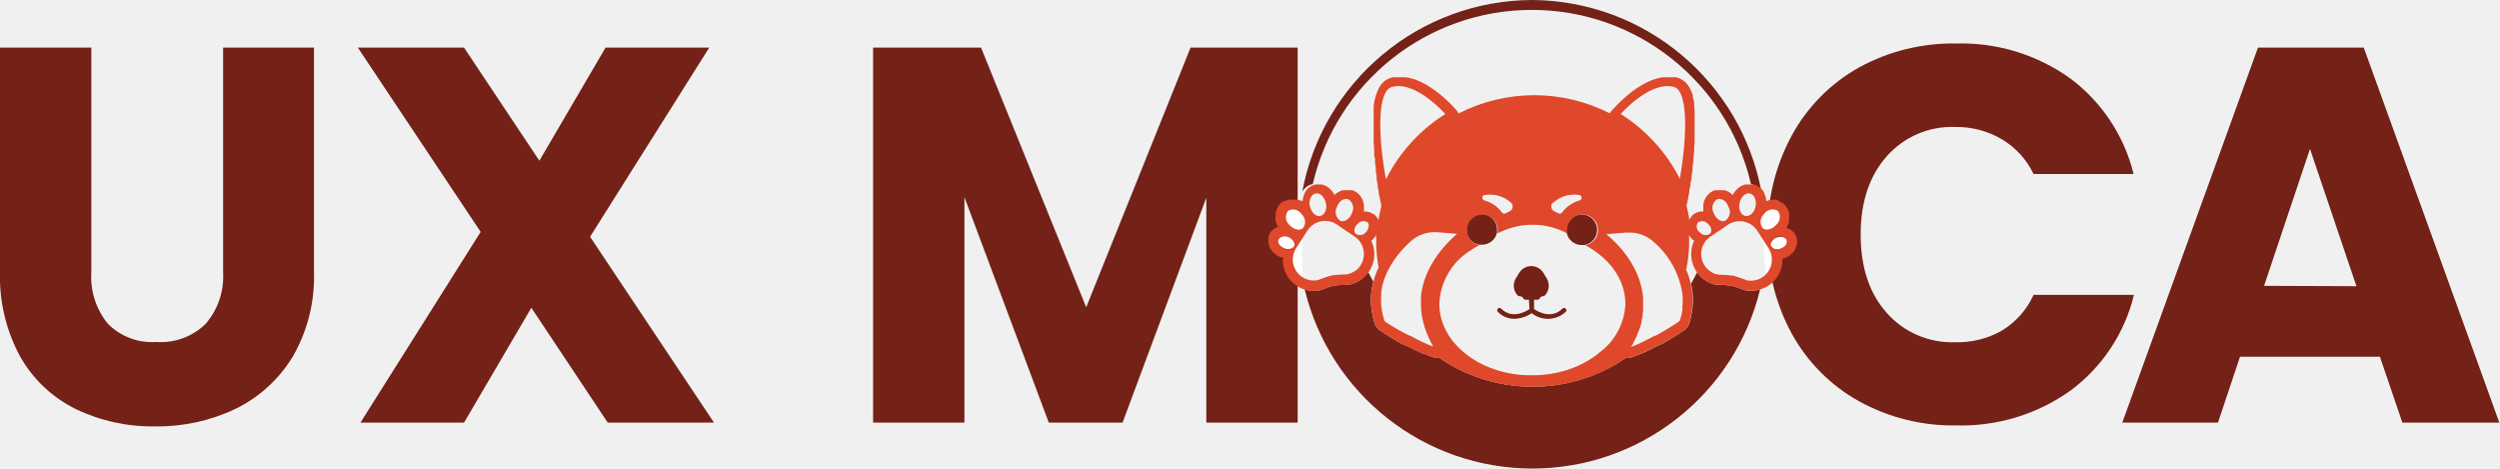
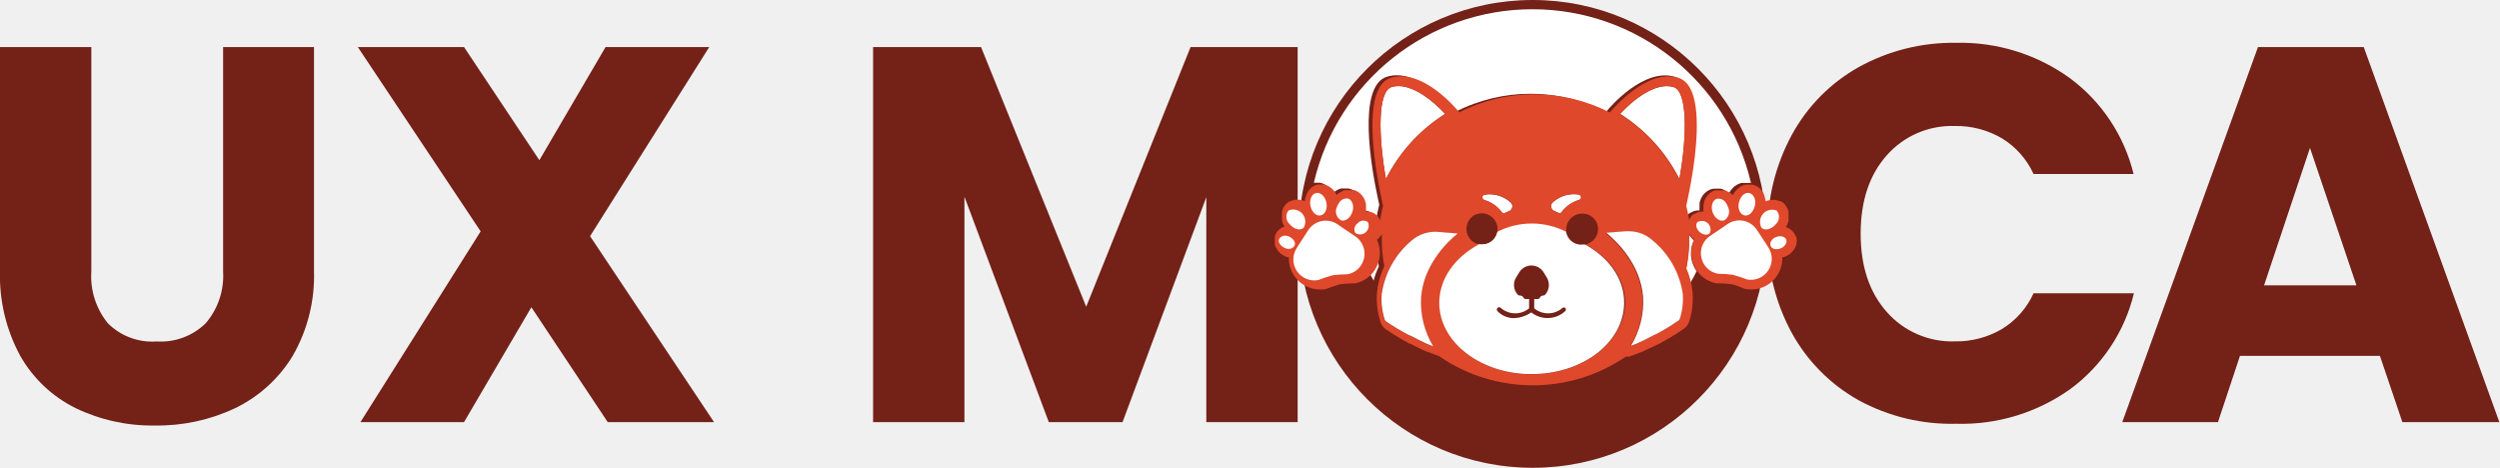
- <svg xmlns="http://www.w3.org/2000/svg" viewBox="0 0 287.31 53.88">
+ <svg xmlns="http://www.w3.org/2000/svg" viewBox="0 0 287.31 53.75">
  <defs>
-     <style>.cls-1{fill:#742118;}.cls-2{fill:none;}.cls-3,.cls-4{fill:#fff;}.cls-3{stroke:#fff;stroke-miterlimit:10;}.cls-5{fill:#df482a;}</style>
+     <style>.cls-1{fill:#742118;}.cls-2{fill:#fff;}.cls-3{fill:#df482a;}</style>
  </defs>
  <g id="Capa_2" data-name="Capa 2">
    <g id="Capa_1-2" data-name="Capa 1">
-       <path class="cls-1" d="M10.5,5.47V31.26a8.51,8.51,0,0,0,1.9,5.95A7.16,7.16,0,0,0,18,39.3a7.35,7.35,0,0,0,5.65-2.09,8.34,8.34,0,0,0,2-5.95V5.47H36.1V31.2A18.36,18.36,0,0,1,33.65,41a15.83,15.83,0,0,1-6.6,6,20.81,20.81,0,0,1-9.24,2,20.24,20.24,0,0,1-9.12-2,14.93,14.93,0,0,1-6.36-6A19.28,19.28,0,0,1,0,31.2V5.47Z" />
-       <path class="cls-1" d="M69.87,48.57l-8.78-13.2-7.74,13.2H41.44L55.26,26.65,41.14,5.47H53.35l8.66,13,7.61-13H81.54L67.84,27.21,82.09,48.57Z" />
-       <path class="cls-1" d="M149.19,5.47v43.1h-10.5V22.72l-9.63,25.85h-8.48l-9.7-25.91V48.57h-10.5V5.47h12.41l12.09,29.84,12-29.84Z" />
-       <path class="cls-1" d="M206,15.57a19.78,19.78,0,0,1,7.7-7.8A22.41,22.41,0,0,1,224.9,5,21.48,21.48,0,0,1,238,9a19.49,19.49,0,0,1,7.3,11H233.8A9.34,9.34,0,0,0,230.15,16a10.31,10.31,0,0,0-5.38-1.41,10,10,0,0,0-7.85,3.37c-2,2.26-3,5.26-3,9s1,6.77,3,9a10,10,0,0,0,7.85,3.37A10.31,10.31,0,0,0,230.15,38a9.34,9.34,0,0,0,3.65-4.11h11.54a19.35,19.35,0,0,1-7.3,11,21.59,21.59,0,0,1-13.14,4,22.31,22.31,0,0,1-11.21-2.8,19.81,19.81,0,0,1-7.7-7.76A22.92,22.92,0,0,1,203.22,27,23.09,23.09,0,0,1,206,15.57Z" />
-       <path class="cls-1" d="M273.62,41H257.53L255,48.57H244l15.6-43.1h12.16l15.59,43.1H276.2Zm-2.7-8.11-5.34-15.78L260.3,32.85Z" />
-       <path class="cls-2" d="M148.79,28.24c.12-.36-.18-.79-.68-1s-1,0-1.13.34.19.78.69.95A.85.85,0,0,0,148.79,28.24Z" />
-       <path class="cls-2" d="M149.81,26.25a1.18,1.18,0,0,0-.17-1.61,1.17,1.17,0,0,0-1.57-.38,1.18,1.18,0,0,0,.17,1.61C148.72,26.42,149.42,26.59,149.81,26.25Z" />
-       <path class="cls-2" d="M151.78,24.82c.51-.1.8-.76.66-1.48s-.67-1.21-1.17-1.11-.81.76-.67,1.48S151.27,24.92,151.78,24.82Z" />
-       <path class="cls-3" d="M204.18,25.87a1.18,1.18,0,0,0,.17-1.61.92.92,0,0,0-1,0c-.08.71-.12,1.44-.13,2.18A1.49,1.49,0,0,0,204.18,25.87Z" />
-       <path class="cls-3" d="M203.4,28.55l-.14-.22c0,.9.14,1.77.26,2.62A2.36,2.36,0,0,0,203.4,28.55Z" />
-       <path class="cls-4" d="M204.75,28.57c.5-.17.81-.59.69-.95s-.63-.51-1.13-.34-.81.6-.68,1A.85.85,0,0,0,204.75,28.57Z" />
-       <path class="cls-2" d="M151.27,22.23c-.51.1-.81.76-.67,1.48s.67,1.21,1.18,1.11.8-.76.66-1.48S151.77,22.13,151.27,22.23Z" />
-       <path class="cls-2" d="M149.81,26.25a1.18,1.18,0,0,0-.17-1.61,1.52,1.52,0,0,0-.45-.36V26.4A.81.81,0,0,0,149.81,26.25Z" />
-       <path class="cls-3" d="M148.07,24.26a1.18,1.18,0,0,0,.17,1.61,1.54,1.54,0,0,0,.95.53V24.28A1,1,0,0,0,148.07,24.26Z" />
-       <path class="cls-3" d="M149.19,31.4V28.27l-.17.28A2.39,2.39,0,0,0,149.19,31.4Z" />
-       <path class="cls-1" d="M176.21,0a27,27,0,0,0-26.5,22.09l0-.05.07-.11.07-.09a1.34,1.34,0,0,1,.11-.14s0,0,0,0l.15-.15h0a1.8,1.8,0,0,1,.82-.4h0a25.86,25.86,0,0,1,50.38,0h0a1.82,1.82,0,0,1,.81.4h0a1.1,1.1,0,0,1,.16.15l0,0,.12.15a.56.56,0,0,1,.05.08.83.83,0,0,1,.08.12l0,.07A27,27,0,0,0,176.21,0Z" />
-       <path class="cls-1" d="M175.85,35.52c-.42.28-2,1.21-3.26-.05a.26.26,0,0,0-.38,0,.25.25,0,0,0,0,.37,2.59,2.59,0,0,0,1.89.8,3.81,3.81,0,0,0,2-.65,3,3,0,0,0,3.91-.15.25.25,0,0,0,0-.37.26.26,0,0,0-.38,0c-1.26,1.26-2.84.33-3.26.05V34.44h.09a1.58,1.58,0,0,0,.38,0,.26.26,0,0,0,.17-.14.45.45,0,0,1,.4-.26h0a.28.28,0,0,0,.2-.08,1.63,1.63,0,0,0,.2-2l-.37-.6a1.63,1.63,0,0,0-2.78,0l-.37.6a1.63,1.63,0,0,0,.2,2,.28.28,0,0,0,.2.08h.05a.45.45,0,0,1,.4.26.26.26,0,0,0,.17.14,1.58,1.58,0,0,0,.38,0h.09Z" />
-       <path class="cls-1" d="M170.38,24.61a1.77,1.77,0,0,0-.33,3.51l.12,0,.21,0a1.79,1.79,0,0,0,1.49-.8,1.86,1.86,0,0,0,.25-.6h0a2.33,2.33,0,0,0,0-.38A1.78,1.78,0,0,0,170.38,24.61Z" />
-       <path class="cls-1" d="M180.12,26.76a1.86,1.86,0,0,0,.25.6,1.79,1.79,0,0,0,1.49.8l.21,0h.1a1.77,1.77,0,1,0-2.09-1.75,2.33,2.33,0,0,0,0,.38Z" />
-       <path class="cls-1" d="M201.25,33.43a3.68,3.68,0,0,1-.57-.06l-.2-.06a13.7,13.7,0,0,0-1.43-.49,14.79,14.79,0,0,0-1.51-.09l-.2,0a3.66,3.66,0,0,1-1.44-.63,3.52,3.52,0,0,1-.78-.81c-.22.44-.46.88-.7,1.31a7.52,7.52,0,0,1,.19,1.2,8.93,8.93,0,0,1-.4,3.36v0a1.55,1.55,0,0,1-.58.78,28,28,0,0,1-2.73,1.67h0l-.08,0c-.69.37-1.41.72-2.13,1.05l-.05,0c-.58.24-1,.4-1.2.46l-.08,0h-.06a.84.84,0,0,1-.27,0h-.09a19,19,0,0,1-21.47,0,.85.85,0,0,1-.23,0,1,1,0,0,1-.29-.05h-.05l-.08,0c-.17-.06-.59-.2-1.19-.45l-.08,0c-.7-.32-1.42-.67-2.11-1l-.08,0a26.53,26.53,0,0,1-2.73-1.67,1.51,1.51,0,0,1-.59-.81,8.86,8.86,0,0,1-.4-3.35,7.94,7.94,0,0,1,.25-1.42c-.2-.36-.4-.73-.58-1.1a3.5,3.5,0,0,1-2.22,1.45l-.21,0a14.75,14.75,0,0,0-1.5.09,12.27,12.27,0,0,0-1.43.49l-.2.06a3.68,3.68,0,0,1-.57.06H151a3.31,3.31,0,0,1-1-.16,26.94,26.94,0,0,0,52.36,0,3.31,3.31,0,0,1-1,.16Z" />
-       <path class="cls-5" d="M206.54,27.25a1.72,1.72,0,0,0-.8-.94l-.09,0h0l-.26-.1h0a2.74,2.74,0,0,0,.3-.74h0a2.34,2.34,0,0,0,0-.26.77.77,0,0,0,0-.15v-.23c0-.06,0-.12,0-.19l0-.19-.06-.21-.06-.15-.13-.23a.41.41,0,0,0-.07-.11,1.93,1.93,0,0,0-.27-.3,1.66,1.66,0,0,0-.21-.16l-.06,0a.65.65,0,0,0-.16-.09l-.07,0L204.4,23h0a1.1,1.1,0,0,0-.26-.06h0l-.24,0h0a2.4,2.4,0,0,0-.82.17h0a2.63,2.63,0,0,0-.07-.42h0c0-.14-.09-.27-.14-.4l0,0-.06-.12,0-.07a.83.83,0,0,0-.08-.12.56.56,0,0,0-.05-.08l-.12-.15,0,0a1.1,1.1,0,0,0-.16-.15h0a1.82,1.82,0,0,0-.81-.4h0l-.31,0H201a1.51,1.51,0,0,0-.3,0h0a1.34,1.34,0,0,0-.27.07h0l-.28.13h0a2.54,2.54,0,0,0-.52.41h0a2.85,2.85,0,0,0-.42.59h0a2.28,2.28,0,0,0-.92-.54l-.09,0-.17,0-.14,0h-.44a.7.7,0,0,0-.14,0l-.16,0h0a.85.85,0,0,0-.22.09,1.92,1.92,0,0,0-.94,1l-.09.24a3.4,3.4,0,0,0-.07.34c0,.05,0,.1,0,.15a.81.81,0,0,0,0,.16,3.62,3.62,0,0,0,0,.46,1.74,1.74,0,0,0-.75.12h0a1.64,1.64,0,0,0-.29.16l0,0a1.2,1.2,0,0,0-.29.26,1.49,1.49,0,0,0-.29.46c0-.05,0-.1,0-.14a14.76,14.76,0,0,0-.31-1.5l.21-1c0-.16.07-.35.11-.54l0-.17c0-.2.08-.41.13-.63v-.1c0-.22.09-.45.13-.7,0-.09,0-.18,0-.27s.08-.45.11-.68a2.89,2.89,0,0,0,0-.29c0-.24.07-.48.1-.72s0-.24,0-.36.05-.45.08-.68,0-.29,0-.43l.06-.7,0-.41,0-.65c0-.16,0-.31,0-.47s0-.45,0-.68V13.8c0-.21,0-.42,0-.63l0-.39c0-.17,0-.34-.05-.51l0-.13a2.87,2.87,0,0,0,0-.31c0-.21-.09-.42-.14-.61s0-.14,0-.21-.14-.4-.22-.59l-.09-.19a3.8,3.8,0,0,0-.32-.52s0,0,0,0a2.7,2.7,0,0,0-.42-.41l-.13-.09a2,2,0,0,0-.53-.26l-.28-.07-.18,0a2.33,2.33,0,0,0-.37,0h-.66l-.29,0-.37.07-.27.07-.38.11-.26.1-.37.16-.25.12-.36.19-.23.14c-.12.07-.24.14-.35.22s-.15.1-.22.14l-.34.24-.2.16-.31.24-.18.16-.29.24-.17.16-.26.24-.15.15-.23.22-.12.13a1.75,1.75,0,0,0-.19.2l-.13.13-.13.14-.13.16-.06.06-.11.14,0,.06a19.11,19.11,0,0,0-17.38,0l-.05-.06-.12-.14,0-.06-.14-.16-.11-.12-.14-.16-.16-.16-.16-.17-.21-.21-.16-.15-.25-.24-.18-.16-.28-.24-.19-.16-.31-.24-.21-.16a3.88,3.88,0,0,0-.33-.23l-.22-.15c-.11-.08-.23-.15-.35-.22l-.23-.14-.36-.19-.25-.12-.37-.16-.26-.1-.38-.11-.27-.07-.38-.07-.28,0h-.66l-.37,0-.18,0-.28.07a2.07,2.07,0,0,0-.54.26l-.12.09a2.7,2.7,0,0,0-.42.41l0,0a3.76,3.76,0,0,0-.31.52l-.09.19c-.08.19-.15.38-.22.59a1.6,1.6,0,0,0-.05.21,5.45,5.45,0,0,0-.14.61c0,.1,0,.2-.05.3l0,.15c0,.16,0,.33,0,.51s0,.25,0,.38l0,.63c0,.13,0,.26,0,.38s0,.45,0,.68,0,.31,0,.47l0,.65,0,.41.06.69c0,.15,0,.3,0,.45s0,.44.08.66,0,.25,0,.37.07.47.1.7,0,.22,0,.33.07.44.1.65a2.93,2.93,0,0,1,0,.29c0,.23.08.46.12.67l0,.13c0,.22.07.42.11.61s0,.12,0,.18.08.38.11.54l.21,1c-.14.54-.25,1.08-.34,1.64a1.67,1.67,0,0,0-.28-.46,1.48,1.48,0,0,0-.3-.26l-.05,0a1.64,1.64,0,0,0-.29-.16h0a1.87,1.87,0,0,0-.75-.11h0a2.26,2.26,0,0,0,0-.45v-.16c0-.05,0-.1,0-.15a3.4,3.4,0,0,0-.07-.34,2.34,2.34,0,0,0-.09-.24,1.9,1.9,0,0,0-1.16-1.11l-.15,0-.14,0h-.44l-.15,0-.17,0-.08,0a2.32,2.32,0,0,0-.93.54h0a2.52,2.52,0,0,0-.42-.59h0a2.29,2.29,0,0,0-.52-.41h0l-.29-.13h0a1.28,1.28,0,0,0-.28-.07h0a1.42,1.42,0,0,0-.29,0h-.07a1.53,1.53,0,0,0-.3,0h0a1.8,1.8,0,0,0-.82.4h0l-.15.15s0,0,0,0l-.12.14-.06.09-.07.11,0,.05-.07.15v0a1.9,1.9,0,0,0-.14.4h0a2,2,0,0,0-.07.43h0a2.4,2.4,0,0,0-.82-.17h0l-.25,0h0A1.22,1.22,0,0,0,148,23h0l-.22.08-.06,0a.56.56,0,0,0-.17.09l-.06,0-.21.16h0a1.93,1.93,0,0,0-.27.3l-.07.11c0,.08-.09.15-.12.22a1.15,1.15,0,0,0-.06.17.66.66,0,0,0-.06.2,1.24,1.24,0,0,0-.05.38,1.77,1.77,0,0,0,0,.23.77.77,0,0,1,0,.15,2.34,2.34,0,0,0,0,.26v0a2.76,2.76,0,0,0,.28.72h0l-.26.1h0l0,0a1.75,1.75,0,0,0-.84,1h0a.65.65,0,0,0,0,.2l0,.12v.19s0,.1,0,.14a1.84,1.84,0,0,0,.05.25.28.28,0,0,0,0,.09,2.08,2.08,0,0,0,.12.32,2.16,2.16,0,0,0,.54.67,2.39,2.39,0,0,0,.78.44h0l.18,0A3.54,3.54,0,0,0,150,33.28a3.31,3.31,0,0,0,1,.16h.15a3.68,3.68,0,0,0,.57-.06l.2-.06a12.27,12.27,0,0,1,1.43-.49,14.75,14.75,0,0,1,1.5-.09l.21,0A3.58,3.58,0,0,0,158,29.35c0-.07,0-.15,0-.22a3.55,3.55,0,0,0-.34-1.45l.07-.06,0,0,.13-.13a2.35,2.35,0,0,0,.36-.47c0,.24,0,.47,0,.71a16.38,16.38,0,0,0,.28,3h0a9,9,0,0,0-.6,1.65,7.94,7.94,0,0,0-.25,1.42,8.86,8.86,0,0,0,.4,3.35,1.51,1.51,0,0,0,.59.81,26.53,26.53,0,0,0,2.73,1.67l.08,0c.69.37,1.41.72,2.11,1l.08,0c.6.25,1,.39,1.19.45l.08,0h.05a1,1,0,0,0,.29.05.85.85,0,0,0,.23,0,19,19,0,0,0,21.47,0H187a.84.84,0,0,0,.27,0h.06l.08,0c.19-.06.62-.22,1.2-.46l.05,0c.72-.33,1.44-.68,2.13-1.05l.08,0h0a28,28,0,0,0,2.73-1.67,1.55,1.55,0,0,0,.58-.78v0a8.93,8.93,0,0,0,.4-3.36,7.52,7.52,0,0,0-.19-1.2,9.1,9.1,0,0,0-.53-1.6c.06-.29.11-.58.16-.88a15.73,15.73,0,0,0,.18-2.39c0-.19,0-.37,0-.56a.76.76,0,0,0,0-.15,2.67,2.67,0,0,0,.32.43,1.45,1.45,0,0,0,.18.17s.05,0,.07.06l0,0a3.35,3.35,0,0,0-.33,1.45.74.74,0,0,0,0,.21,3.66,3.66,0,0,0,.65,1.93,3.52,3.52,0,0,0,.78.81,3.66,3.66,0,0,0,1.44.63l.2,0a14.79,14.79,0,0,1,1.51.09,13.7,13.7,0,0,1,1.43.49l.2.06a3.68,3.68,0,0,0,.57.06h.15a3.31,3.31,0,0,0,1-.16,3.49,3.49,0,0,0,1.94-1.41,3.54,3.54,0,0,0,.62-2.15l.05,0a.53.53,0,0,0,.12,0h0a2.47,2.47,0,0,0,.61-.3,2.2,2.2,0,0,0,.71-.81,2.08,2.08,0,0,0,.12-.32A1.75,1.75,0,0,0,206.54,27.25Zm-52.86-3.41a1.9,1.9,0,0,1,.23-.45,1,1,0,0,1,1.08-.5,1.17,1.17,0,0,1,.46,1.55c-.23.69-.82,1.11-1.31.95h0A1.18,1.18,0,0,1,153.68,23.84Zm-2.41-1.61c.5-.1,1,.4,1.17,1.11s-.15,1.38-.66,1.48-1-.4-1.18-1.11S150.76,22.33,151.27,22.23Zm-3.2,2a1.17,1.17,0,0,1,1.57.38,1.18,1.18,0,0,1,.17,1.61c-.39.34-1.09.17-1.57-.38A1.18,1.18,0,0,1,148.07,24.26Zm-.4,4.31c-.5-.17-.81-.59-.69-.95s.63-.51,1.13-.34.8.6.68,1A.85.85,0,0,1,147.67,28.57Zm8.15,2.57a2.37,2.37,0,0,1-1,.42,16.32,16.32,0,0,0-1.71.12,15.32,15.32,0,0,0-1.63.55A2.41,2.41,0,0,1,149,28.55l1.32-2.06a2.42,2.42,0,0,1,3.41-.67l.52.36,1.49,1A2.42,2.42,0,0,1,155.82,31.14ZM157,26.73a.85.85,0,0,1-1.16.12c-.25-.28-.13-.79.27-1.14a.85.85,0,0,1,1.16-.12C157.47,25.87,157.35,26.38,157,26.73Zm21.58-3.44a3.62,3.62,0,0,1,3-.88.32.32,0,0,1,0,.63,3.77,3.77,0,0,0-2,1.4.31.31,0,0,1-.36.09l-.5-.24A.61.61,0,0,1,178.53,23.29Zm-7.86-.88a3.62,3.62,0,0,1,3,.88.61.61,0,0,1-.16,1l-.5.24a.31.31,0,0,1-.36-.09,3.77,3.77,0,0,0-2-1.4A.32.32,0,0,1,170.67,22.41ZM160,10a3,3,0,0,1,.78-.11c1.93,0,4.12,1.83,5.39,3.21a19,19,0,0,0-6.83,7.5C158.41,15.55,158.35,10.51,160,10Zm3.39,24.22a9.26,9.26,0,0,0,0,1.29v.06a8.22,8.22,0,0,0,.2,1.29.07.07,0,0,0,0,0,9,9,0,0,0,.4,1.31v0a13.09,13.09,0,0,0,.61,1.33h0l.18.33-.71-.28h0c-.67-.3-1.34-.63-2-1l-.08,0A27,27,0,0,1,159.29,37a.35.35,0,0,1-.14-.2h0a7.61,7.61,0,0,1-.35-2.92v0c0-.09,0-.18,0-.27a6,6,0,0,1,.12-.72c0-.06,0-.13.05-.2.07-.24.13-.49.22-.73l.07-.15a5.78,5.78,0,0,1,.31-.72l.06-.11a10.48,10.48,0,0,1,.91-1.45l0,0c.17-.23.34-.45.52-.65l.21-.23.36-.38c.18-.19.37-.37.55-.53a4.09,4.09,0,0,1,3.09-1.05l2.24.18s0,0,0,0a0,0,0,0,1,0,0C166.12,28.11,163.64,30.67,163.35,34.24Zm20.49,6.31A10.74,10.74,0,0,1,181.52,42a12.94,12.94,0,0,1-1.81.66,13.33,13.33,0,0,1-3,.46h-.58c-.24,0-.48,0-.71,0a12.86,12.86,0,0,1-4.77-1.14,10.63,10.63,0,0,1-2.92-2c-.2-.2-.39-.41-.57-.62a7.18,7.18,0,0,1-1.48-2.84,6.54,6.54,0,0,1-.2-1.59,7.56,7.56,0,0,1,3.6-6.16,11,11,0,0,1,1-.6h0a1.77,1.77,0,1,1,2.11-1.74,2.33,2.33,0,0,1,0,.38h0c.23-.12.47-.22.71-.32a8.55,8.55,0,0,1,3.29-.66h0a9.46,9.46,0,0,1,1.07.06c.35.05.69.11,1,.19a8.47,8.47,0,0,1,1.91.73h0a2.33,2.33,0,0,1,0-.38,1.78,1.78,0,1,1,2.09,1.75h0a9.83,9.83,0,0,1,1.89,1.29,8.11,8.11,0,0,1,2,2.49,6.52,6.52,0,0,1,.72,3A7.32,7.32,0,0,1,183.84,40.55Zm9.56-5.15a.5.5,0,0,1,0,.12,5.25,5.25,0,0,1-.09.55c-.06.23-.11.46-.19.7v0a.35.35,0,0,1-.14.2,27,27,0,0,1-2.68,1.63l-.08,0c-.63.34-1.29.66-2,1h0l-.71.28c0-.05,0-.1.08-.16s.11-.22.17-.33.24-.46.34-.68.28-.7.4-1v0c.07-.22.13-.45.19-.67,0,0,0,0,0-.07,0-.21.09-.41.12-.62l0-.16.06-.53c0-.11,0-.21,0-.31s0-.26,0-.39,0-.46,0-.69c-.29-3.56-2.77-6.13-4.23-7.34a0,0,0,0,1,0,0s0,0,0,0l2.24-.18h.33A4.07,4.07,0,0,1,190,27.69a9.79,9.79,0,0,1,3.44,6.18A7.17,7.17,0,0,1,193.4,35.4Zm-.28-14.78a19,19,0,0,0-6.83-7.5c1.44-1.57,4.08-3.72,6.16-3.1C194.07,10.51,194,15.55,193.12,20.62Zm9.65,4a1.19,1.19,0,0,1,1.58-.38,1.18,1.18,0,0,1-.17,1.61c-.48.55-1.18.72-1.57.38A1.18,1.18,0,0,1,202.77,24.64ZM200,23.34c.14-.71.67-1.21,1.17-1.11s.81.76.67,1.48-.67,1.21-1.18,1.11S199.84,24.06,200,23.34Zm-2.55-.45a1,1,0,0,1,1.08.5,1.9,1.9,0,0,1,.23.45,1.18,1.18,0,0,1-.45,1.54h0c-.49.16-1.07-.26-1.31-.95A1.18,1.18,0,0,1,197.43,22.89Zm-2,3.84a.87.87,0,0,1-.27-1.14.86.86,0,0,1,1.17.12c.4.35.52.86.27,1.14A.86.86,0,0,1,195.46,26.73Zm5.44,5.5a14.94,14.94,0,0,0-1.62-.55,16.32,16.32,0,0,0-1.71-.12,2.31,2.31,0,0,1-1-.42,2.42,2.42,0,0,1,.06-3.93l1.49-1,.52-.36a2.42,2.42,0,0,1,3.41.67l1.32,2.06A2.42,2.42,0,0,1,200.9,32.23Zm3.85-3.66a.85.85,0,0,1-1.12-.33c-.13-.36.18-.79.68-1s1,0,1.13.34S205.25,28.4,204.75,28.57Z" />
-       <path class="cls-2" d="M156.06,25.71c-.4.35-.52.86-.27,1.14a.85.85,0,0,0,1.16-.12c.4-.35.52-.86.27-1.14A.85.85,0,0,0,156.06,25.71Z" />
-       <path class="cls-2" d="M155.76,27.21l-1.49-1-.52-.36a2.42,2.42,0,0,0-3.41.67L149,28.55a2.41,2.41,0,0,0,2.49,3.68,15.32,15.32,0,0,1,1.63-.55,16.32,16.32,0,0,1,1.71-.12,2.37,2.37,0,0,0,1-.42A2.42,2.42,0,0,0,155.76,27.21Z" />
-       <path class="cls-2" d="M154.13,25.38h0c.49.16,1.08-.26,1.31-.95a1.17,1.17,0,0,0-.46-1.55,1,1,0,0,0-1.08.5,1.9,1.9,0,0,0-.23.45A1.18,1.18,0,0,0,154.13,25.38Z" />
-       <path class="cls-2" d="M198.67,25.82l-.52.36-1.49,1a2.42,2.42,0,0,0-.06,3.93,2.31,2.31,0,0,0,1,.42,16.32,16.32,0,0,1,1.71.12,14.94,14.94,0,0,1,1.62.55A2.38,2.38,0,0,0,203.52,31c-.12-.85-.22-1.72-.26-2.62l-1.18-1.84A2.42,2.42,0,0,0,198.67,25.82Z" />
-       <path class="cls-2" d="M200.64,24.82c.51.1,1-.4,1.18-1.11s-.16-1.38-.67-1.48-1,.4-1.17,1.11S200.13,24.72,200.64,24.82Z" />
-       <path class="cls-2" d="M178.69,24.29l.5.24a.31.31,0,0,0,.36-.09,3.77,3.77,0,0,1,2-1.4.32.32,0,0,0,0-.63,3.62,3.62,0,0,0-3,.88A.61.61,0,0,0,178.69,24.29Z" />
-       <path class="cls-2" d="M198.27,25.39h0a1.18,1.18,0,0,0,.45-1.54,1.9,1.9,0,0,0-.23-.45,1,1,0,0,0-1.08-.5,1.18,1.18,0,0,0-.47,1.55C197.2,25.13,197.78,25.55,198.27,25.39Z" />
-       <path class="cls-2" d="M190,27.69a4.07,4.07,0,0,0-2.76-1.06h-.33l-2.24.18s0,0,0,0a0,0,0,0,0,0,0c1.46,1.21,3.94,3.78,4.23,7.34q0,.34,0,.69c0,.13,0,.26,0,.39s0,.2,0,.31l-.06.53,0,.16c0,.21-.07.41-.12.62,0,0,0,0,0,.07-.06.22-.12.45-.19.67v0c-.12.35-.25.7-.4,1s-.22.45-.34.68-.1.22-.17.33,0,.11-.08.16l.71-.28h0c.68-.31,1.34-.63,2-1l.08,0A27,27,0,0,0,193,37a.35.35,0,0,0,.14-.2v0c.07-.24.13-.47.19-.7a5.25,5.25,0,0,0,.09-.55.5.5,0,0,0,0-.12,7.17,7.17,0,0,0,0-1.53A9.79,9.79,0,0,0,190,27.69Z" />
-       <path class="cls-2" d="M196.63,26.85c.25-.28.13-.79-.27-1.14a.86.86,0,0,0-1.17-.12.87.87,0,0,0,.27,1.14A.86.86,0,0,0,196.63,26.85Z" />
-       <path class="cls-2" d="M170.65,23a3.77,3.77,0,0,1,2,1.4.31.31,0,0,0,.36.09l.5-.24a.61.61,0,0,0,.16-1,3.62,3.62,0,0,0-3-.88A.32.32,0,0,0,170.65,23Z" />
-       <path class="cls-2" d="M192.45,10c-2.08-.62-4.72,1.53-6.16,3.1a19,19,0,0,1,6.83,7.5C194,15.55,194.07,10.51,192.45,10Z" />
-       <path class="cls-2" d="M184.06,29.42a9.83,9.83,0,0,0-1.89-1.29,1.77,1.77,0,1,0-2.09-1.75,2.33,2.33,0,0,0,0,.38,8.47,8.47,0,0,0-1.91-.73c-.33-.08-.67-.14-1-.19a9.46,9.46,0,0,0-1.07-.06h0a8.55,8.55,0,0,0-3.29.66c-.24.1-.48.2-.71.32h0a2.33,2.33,0,0,0,0-.38,1.78,1.78,0,1,0-2.11,1.74h0a11,11,0,0,0-1,.6,7.56,7.56,0,0,0-3.6,6.16,6.54,6.54,0,0,0,.2,1.59,7.18,7.18,0,0,0,1.48,2.84c.18.21.37.42.57.62a10.63,10.63,0,0,0,2.92,2,12.86,12.86,0,0,0,4.77,1.14c.23,0,.47,0,.71,0h.58a13.33,13.33,0,0,0,3-.46,12.94,12.94,0,0,0,1.81-.66,10.74,10.74,0,0,0,2.32-1.42,7.32,7.32,0,0,0,2.93-5.66,6.52,6.52,0,0,0-.72-3A8.11,8.11,0,0,0,184.06,29.42Z" />
-       <path class="cls-2" d="M167.58,26.9a0,0,0,0,0,0,0s0,0,0,0l-2.24-.18a4.09,4.09,0,0,0-3.09,1.05c-.18.16-.37.34-.55.53l-.36.38-.21.23c-.18.2-.35.42-.52.65l0,0a10.48,10.48,0,0,0-.91,1.45l-.06.11a5.78,5.78,0,0,0-.31.72l-.07.15c-.09.24-.15.49-.22.73,0,.07,0,.14-.05.2a6,6,0,0,0-.12.72c0,.09,0,.18,0,.27v0a7.61,7.61,0,0,0,.35,2.92h0a.35.35,0,0,0,.14.2A27,27,0,0,0,162,38.62l.08,0c.64.34,1.31.67,2,1h0l.71.28-.18-.33h0a13.09,13.09,0,0,1-.61-1.33v0a9,9,0,0,1-.4-1.31.07.07,0,0,1,0,0,8.22,8.22,0,0,1-.2-1.29v-.06a9.26,9.26,0,0,1,0-1.29C163.64,30.67,166.12,28.11,167.58,26.9Z" />
-       <path class="cls-2" d="M166.13,13.12c-1.27-1.38-3.46-3.21-5.39-3.21A3,3,0,0,0,160,10c-1.61.49-1.55,5.53-.66,10.6A19,19,0,0,1,166.13,13.12Z" />
-       <path class="cls-2" d="M155,22.89a1,1,0,0,0-1.08.5,1.9,1.9,0,0,0-.23.45,1.18,1.18,0,0,0,.45,1.54h0c.49.16,1.08-.26,1.31-.95A1.17,1.17,0,0,0,155,22.89Z" />
-       <path class="cls-2" d="M156.06,25.71c-.4.35-.52.86-.27,1.14a.85.85,0,0,0,1.16-.12c.4-.35.52-.86.27-1.14A.85.85,0,0,0,156.06,25.71Z" />
-       <path class="cls-2" d="M178.69,24.29l.5.24a.31.31,0,0,0,.36-.09,3.77,3.77,0,0,1,2-1.4.32.32,0,0,0,0-.63,3.62,3.62,0,0,0-3,.88A.61.61,0,0,0,178.69,24.29Z" />
-       <path class="cls-2" d="M170.65,23a3.77,3.77,0,0,1,2,1.4.31.31,0,0,0,.36.09l.5-.24a.61.61,0,0,0,.16-1,3.62,3.62,0,0,0-3-.88A.32.32,0,0,0,170.65,23Z" />
-       <path class="cls-2" d="M200.64,24.82c.51.1,1-.4,1.18-1.11s-.16-1.38-.67-1.48-1,.4-1.17,1.11S200.13,24.72,200.64,24.82Z" />
-       <path class="cls-2" d="M151.51,32.23a15.32,15.32,0,0,1,1.63-.55,16.32,16.32,0,0,1,1.71-.12,2.37,2.37,0,0,0,1-.42,2.42,2.42,0,0,0-.06-3.93l-1.49-1-.52-.36a2.42,2.42,0,0,0-3.41.67l-1.15,1.78V31.4A2.38,2.38,0,0,0,151.51,32.23Z" />
-       <path class="cls-2" d="M198.27,25.39h0a1.18,1.18,0,0,0,.45-1.54,1.9,1.9,0,0,0-.23-.45,1,1,0,0,0-1.08-.5,1.18,1.18,0,0,0-.47,1.55C197.2,25.13,197.78,25.55,198.27,25.39Z" />
-       <path class="cls-2" d="M196.63,26.85c.25-.28.13-.79-.27-1.14a.86.86,0,0,0-1.17-.12.87.87,0,0,0,.27,1.14A.86.86,0,0,0,196.63,26.85Z" />
-       <path class="cls-2" d="M192.45,10c-2.08-.62-4.72,1.53-6.16,3.1a19,19,0,0,1,6.83,7.5C194,15.55,194.07,10.51,192.45,10Z" />
-       <path class="cls-2" d="M166.13,13.12c-1.27-1.38-3.46-3.21-5.39-3.21A3,3,0,0,0,160,10c-1.61.49-1.55,5.53-.66,10.6A19,19,0,0,1,166.13,13.12Z" />
-       <path class="cls-2" d="M167.58,26.9a0,0,0,0,0,0,0s0,0,0,0l-2.24-.18a4.09,4.09,0,0,0-3.09,1.05c-.18.16-.37.34-.55.53l-.36.38-.21.23c-.18.2-.35.42-.52.65l0,0a10.48,10.48,0,0,0-.91,1.45l-.06.11a5.78,5.78,0,0,0-.31.72l-.07.15c-.09.24-.15.49-.22.73,0,.07,0,.14-.05.2a6,6,0,0,0-.12.72c0,.09,0,.18,0,.27v0a7.61,7.61,0,0,0,.35,2.92h0a.35.35,0,0,0,.14.2A27,27,0,0,0,162,38.62l.08,0c.64.34,1.31.67,2,1h0l.71.28-.18-.33h0a13.09,13.09,0,0,1-.61-1.33v0a9,9,0,0,1-.4-1.31.07.07,0,0,1,0,0,8.22,8.22,0,0,1-.2-1.29v-.06a9.26,9.26,0,0,1,0-1.29C163.64,30.67,166.12,28.11,167.58,26.9Z" />
-       <path class="cls-2" d="M190,27.69a4.07,4.07,0,0,0-2.76-1.06h-.33l-2.24.18s0,0,0,0a0,0,0,0,0,0,0c1.46,1.21,3.94,3.78,4.23,7.34q0,.34,0,.69c0,.13,0,.26,0,.39s0,.2,0,.31l-.06.53,0,.16c0,.21-.07.41-.12.62,0,0,0,0,0,.07-.06.22-.12.45-.19.67v0c-.12.35-.25.7-.4,1s-.22.45-.34.68-.1.22-.17.33,0,.11-.08.16l.71-.28h0c.68-.31,1.34-.63,2-1l.08,0A27,27,0,0,0,193,37a.35.35,0,0,0,.14-.2v0c.07-.24.13-.47.19-.7a5.25,5.25,0,0,0,.09-.55.5.5,0,0,0,0-.12,7.17,7.17,0,0,0,0-1.53A9.79,9.79,0,0,0,190,27.69Z" />
-       <path class="cls-2" d="M184.06,29.42a9.83,9.83,0,0,0-1.89-1.29,1.77,1.77,0,1,0-2.09-1.75,2.33,2.33,0,0,0,0,.38,8.47,8.47,0,0,0-1.91-.73c-.33-.08-.67-.14-1-.19a9.46,9.46,0,0,0-1.07-.06h0a8.55,8.55,0,0,0-3.29.66c-.24.1-.48.2-.71.32h0a2.33,2.33,0,0,0,0-.38,1.78,1.78,0,1,0-2.11,1.74h0a11,11,0,0,0-1,.6,7.56,7.56,0,0,0-3.6,6.16,6.54,6.54,0,0,0,.2,1.59,7.18,7.18,0,0,0,1.48,2.84c.18.21.37.42.57.62a10.63,10.63,0,0,0,2.92,2,12.86,12.86,0,0,0,4.77,1.14c.23,0,.47,0,.71,0h.58a13.33,13.33,0,0,0,3-.46,12.94,12.94,0,0,0,1.81-.66,10.74,10.74,0,0,0,2.32-1.42,7.32,7.32,0,0,0,2.93-5.66,6.52,6.52,0,0,0-.72-3A8.11,8.11,0,0,0,184.06,29.42Z" />
-       <path class="cls-4" d="M148.79,28.24c.12-.36-.18-.79-.68-1s-1,0-1.13.34.19.78.69.95A.85.85,0,0,0,148.79,28.24Z" />
+       <path class="cls-1" d="M10.5,5.41V31.2a8.52,8.52,0,0,0,1.9,5.95A7.19,7.19,0,0,0,18,39.24a7.39,7.39,0,0,0,5.65-2.09,8.36,8.36,0,0,0,2-5.95V5.41H36.1V31.13a18.38,18.38,0,0,1-2.45,9.77,15.74,15.74,0,0,1-6.6,6,20.81,20.81,0,0,1-9.24,2,20.24,20.24,0,0,1-9.12-2,14.91,14.91,0,0,1-6.36-6A19.29,19.29,0,0,1,0,31.13V5.41Z" />
+       <path class="cls-1" d="M69.87,48.51l-8.78-13.2-7.74,13.2H41.44L55.26,26.59,41.14,5.41H53.35l8.66,13,7.61-13H81.54L67.84,27.14,82.09,48.51Z" />
+       <path class="cls-1" d="M149.19,5.41v43.1h-10.5V22.66l-9.63,25.85h-8.48l-9.7-25.91V48.51h-10.5V5.41h12.41l12.09,29.84,12-29.84Z" />
+       <path class="cls-1" d="M206,15.51a19.72,19.72,0,0,1,7.7-7.8A22.41,22.41,0,0,1,224.9,4.92,21.48,21.48,0,0,1,238,9a19.45,19.45,0,0,1,7.3,11H233.8a9.34,9.34,0,0,0-3.65-4.11,10.31,10.31,0,0,0-5.38-1.41,10,10,0,0,0-7.85,3.37q-3,3.38-3,9t3,9a10,10,0,0,0,7.85,3.38,10.31,10.31,0,0,0,5.38-1.41,9.31,9.31,0,0,0,3.65-4.12h11.54a19.32,19.32,0,0,1-7.3,11,21.53,21.53,0,0,1-13.14,4A22.31,22.31,0,0,1,213.69,46a19.81,19.81,0,0,1-7.7-7.76,22.92,22.92,0,0,1-2.77-11.36A23.09,23.09,0,0,1,206,15.51Z" />
+       <path class="cls-1" d="M273.62,40.9H257.53L255,48.51H244l15.6-43.1h12.16l15.59,43.1H276.2Zm-2.7-8.11L265.58,17,260.3,32.79Z" />
+       <circle class="cls-1" cx="176.21" cy="26.88" r="26.88" />
+       <path class="cls-2" d="M151.1,21a1.53,1.53,0,0,1,.3,0h.06a1.51,1.51,0,0,1,.3,0h0a1.34,1.34,0,0,1,.27.07h0l.28.13h0a2.54,2.54,0,0,1,.52.41h0a2.49,2.49,0,0,1,.41.59h0a2.32,2.32,0,0,1,.93-.54l.08,0,.17,0,.15,0h.44a1.53,1.53,0,0,1,.29.07,2,2,0,0,1,1.16,1.11,1.55,1.55,0,0,1,.08.23,1.37,1.37,0,0,1,.07.34.77.77,0,0,1,0,.15.92.92,0,0,1,0,.16,3.62,3.62,0,0,1,0,.46h0a1.91,1.91,0,0,1,.75.12h0a1.68,1.68,0,0,1,.3.15l0,0a2.35,2.35,0,0,1,.29.26,1.83,1.83,0,0,1,.28.46c.09-.55.2-1.1.34-1.64l-.21-1c-.63-2.95-2.41-12.67,1.12-13.72s7.39,3.45,7.82,4l0,.06a19,19,0,0,1,17.34,0l.05-.06c.42-.52,4.26-5,7.82-4s1.75,10.77,1.12,13.72l-.21,1a14.76,14.76,0,0,1,.31,1.5c0,.05,0,.09,0,.14a1.83,1.83,0,0,1,.28-.46,1.87,1.87,0,0,1,.3-.26l.05,0a1.59,1.59,0,0,1,.29-.15h0a1.88,1.88,0,0,1,.75-.12,2.36,2.36,0,0,1,0-.46v-.16c0-.05,0-.1,0-.15s0-.23.07-.34a1.55,1.55,0,0,1,.08-.23,2,2,0,0,1,.94-1,1,1,0,0,1,.22-.09h0a1.63,1.63,0,0,1,.3-.07h.44l.14,0,.17,0,.09,0a2.35,2.35,0,0,1,.92.54h0a2.85,2.85,0,0,1,.42-.59h0a2.29,2.29,0,0,1,.52-.41h0l.28-.13h0a1.34,1.34,0,0,1,.27-.07h0l.29,0H201a1.55,1.55,0,0,1,.31,0h0a25.8,25.8,0,0,0-50.26,0h0Z" />
+       <path class="cls-2" d="M166.15,13.09c-1.26-1.38-3.45-3.2-5.37-3.2A2.54,2.54,0,0,0,160,10c-1.61.48-1.55,5.51-.66,10.57A19,19,0,0,1,166.15,13.09Z" />
+       <path class="cls-2" d="M192.42,10c-2.08-.62-4.72,1.52-6.15,3.09a19,19,0,0,1,6.81,7.48C194,15.51,194,10.48,192.42,10Z" />
+       <path class="cls-2" d="M194.41,29.06a3.59,3.59,0,0,1,.34-1.45h0l-.08-.06-.17-.17a3.19,3.19,0,0,1-.32-.43s0,.1,0,.15,0,.37,0,.55A15.73,15.73,0,0,1,194,30c0,.3-.1.59-.16.88a9,9,0,0,1,.52,1.59c.25-.43.49-.86.7-1.31a3.59,3.59,0,0,1-.65-1.92C194.42,29.2,194.41,29.13,194.41,29.06Z" />
+       <path class="cls-2" d="M178.68,24.24l.51.23a.28.28,0,0,0,.35-.09,3.82,3.82,0,0,1,2-1.4.32.32,0,0,0,0-.62,3.59,3.59,0,0,0-3,.88A.6.6,0,0,0,178.68,24.24Z" />
+       <path class="cls-2" d="M170.66,23a3.82,3.82,0,0,1,2,1.4.28.28,0,0,0,.35.09l.51-.23a.6.6,0,0,0,.15-1,3.58,3.58,0,0,0-3-.88A.32.32,0,0,0,170.66,23Z" />
+       <path class="cls-2" d="M158.52,30.62a15.37,15.37,0,0,1-.29-3c0-.23,0-.47,0-.7a2.35,2.35,0,0,1-.36.47,1.59,1.59,0,0,1-.13.13l0,0-.08.05a3.59,3.59,0,0,1,.34,1.45c0,.08,0,.15,0,.22a3.59,3.59,0,0,1-.65,1.91c.18.37.38.74.58,1.09a8.9,8.9,0,0,1,.6-1.64Z" />
+       <path class="cls-3" d="M206.47,27.18a1.73,1.73,0,0,0-.8-.93l-.08-.05h0l-.26-.1h0a2.74,2.74,0,0,0,.3-.74h0a2.51,2.51,0,0,0,0-.27.77.77,0,0,0,0-.15,1.77,1.77,0,0,0,0-.23,1.1,1.1,0,0,0,0-.18l0-.2-.06-.2-.06-.16a1.59,1.59,0,0,0-.13-.22.75.75,0,0,0-.07-.12,1.88,1.88,0,0,0-.27-.3l-.2-.15-.06,0-.17-.09-.06,0-.22-.07h0l-.26-.05h0l-.25,0h0a2.39,2.39,0,0,0-.82.16h0a3.1,3.1,0,0,0-.08-.42h0a2.67,2.67,0,0,0-.13-.4s0,0,0,0a1.14,1.14,0,0,0-.1-.19l-.08-.12a.56.56,0,0,0-.05-.08l-.12-.15,0,0a1.1,1.1,0,0,0-.16-.15h0a1.82,1.82,0,0,0-.81-.4h0a1.55,1.55,0,0,0-.31,0H201a1.37,1.37,0,0,0-.29,0h0a1.34,1.34,0,0,0-.27.07h0l-.28.13h0a2.29,2.29,0,0,0-.52.41h0a2.85,2.85,0,0,0-.42.59h0a2.35,2.35,0,0,0-.92-.54l-.09,0-.17,0-.14,0h-.44a.7.7,0,0,0-.14,0l-.16,0h0a1,1,0,0,0-.22.09,2,2,0,0,0-.94,1,1.55,1.55,0,0,0-.08.23c0,.11,0,.23-.07.34s0,.1,0,.15v.16a2.36,2.36,0,0,0,0,.46,1.88,1.88,0,0,0-.75.12h0a1.59,1.59,0,0,0-.29.15l-.05,0a1.87,1.87,0,0,0-.3.26,1.83,1.83,0,0,0-.28.46s0-.09,0-.14a14.76,14.76,0,0,0-.31-1.5l.21-1c.42-2,1.35-6.95.87-10.36-.23-1.7-.82-3-2-3.36l-.28-.07c-3.48-.77-7.13,3.54-7.54,4l-.05.06a19,19,0,0,0-17.34,0l0-.06c-.41-.5-4.06-4.8-7.54-4l-.28.07c-1.17.35-1.76,1.66-2,3.36-.47,3.41.46,8.39.88,10.36l.21,1c-.14.54-.25,1.09-.34,1.64a1.83,1.83,0,0,0-.28-.46,2.35,2.35,0,0,0-.29-.26l0,0a1.68,1.68,0,0,0-.3-.15h0a1.91,1.91,0,0,0-.75-.12h0a3.62,3.62,0,0,0,0-.46.92.92,0,0,0,0-.16.77.77,0,0,0,0-.15,1.37,1.37,0,0,0-.07-.34,1.55,1.55,0,0,0-.08-.23,2,2,0,0,0-1.16-1.11l-.16,0-.13,0h-.44l-.15,0-.17,0-.08,0a2.32,2.32,0,0,0-.93.54h0a2.49,2.49,0,0,0-.41-.59h0a2.54,2.54,0,0,0-.52-.41h0l-.28-.13h0a1.34,1.34,0,0,0-.27-.07h0a1.51,1.51,0,0,0-.3,0h-.06a1.53,1.53,0,0,0-.3,0h0a1.82,1.82,0,0,0-.81.4h0c-.05.05-.1.09-.15.15s0,0,0,0a.76.76,0,0,0-.11.14l-.07.09-.07.11c0,.06-.07.13-.1.2v0a2.7,2.7,0,0,0-.14.4h0a2,2,0,0,0-.07.42h0a2.4,2.4,0,0,0-.83-.16h0l-.24,0h0l-.26.05h0l-.21.08-.07,0-.16.09-.07,0-.2.15h0a2.44,2.44,0,0,0-.27.29.75.75,0,0,0-.07.12.94.94,0,0,0-.12.22.52.52,0,0,0-.06.16,1.59,1.59,0,0,0-.07.2l0,.2c0,.06,0,.12,0,.19v.22s0,.1,0,.15a2,2,0,0,0,0,.26v0a2.5,2.5,0,0,0,.28.71h0l-.26.1h0l0,0a1.72,1.72,0,0,0-.84,1h0a1.6,1.6,0,0,0,0,.21l0,.12v.19c0,.05,0,.09,0,.14a2,2,0,0,0,0,.24.28.28,0,0,0,0,.09,1.75,1.75,0,0,0,.12.32,2.16,2.16,0,0,0,.53.67,2.44,2.44,0,0,0,.79.44h0l.17,0a3.59,3.59,0,0,0,3.54,3.71h.16a2.67,2.67,0,0,0,.56-.06l.2-.06c.52-.2,1.21-.44,1.43-.49a14.75,14.75,0,0,1,1.5-.09l.21,0a3.52,3.52,0,0,0,1.42-.63,3.2,3.2,0,0,0,.79-.81,3.59,3.59,0,0,0,.65-1.91c0-.07,0-.14,0-.22a3.59,3.59,0,0,0-.34-1.45l.08-.05,0,0a1.59,1.59,0,0,0,.13-.13,2.35,2.35,0,0,0,.36-.47c0,.23,0,.47,0,.7a15.37,15.37,0,0,0,.29,3v0a8.9,8.9,0,0,0-.6,1.64,8.27,8.27,0,0,0-.25,1.42,8.67,8.67,0,0,0,.41,3.35,1.57,1.57,0,0,0,.58.81,29.25,29.25,0,0,0,2.73,1.66l.07,0c.69.36,1.41.72,2.11,1l.08,0c.6.25,1,.4,1.18.45l.09.05H165a.9.9,0,0,0,.28,0,1,1,0,0,0,.24,0,19,19,0,0,0,21.41,0h.1a1.26,1.26,0,0,0,.27,0h.06l.08-.05c.18-.06.62-.21,1.19-.45l.06,0c.71-.32,1.43-.68,2.12-1l.08-.05h0a27,27,0,0,0,2.72-1.66,1.57,1.57,0,0,0,.58-.78v0a8.67,8.67,0,0,0,.41-3.35,9.39,9.39,0,0,0-.2-1.2,9,9,0,0,0-.52-1.59c.06-.29.11-.58.16-.88a15.73,15.73,0,0,0,.18-2.39c0-.18,0-.37,0-.55s0-.1,0-.15a3.19,3.19,0,0,0,.32.43l.17.17.08.06h0a3.59,3.59,0,0,0-.34,1.45c0,.07,0,.14,0,.21a3.59,3.59,0,0,0,.65,1.92,3.38,3.38,0,0,0,.79.81,3.62,3.62,0,0,0,1.43.63l.2,0a14.79,14.79,0,0,1,1.51.09c.22,0,.91.29,1.42.49l.2.06a2.76,2.76,0,0,0,.57.06h.15a3.49,3.49,0,0,0,2.93-1.57,3.55,3.55,0,0,0,.61-2.14l.06,0a.53.53,0,0,0,.12,0h0a2.27,2.27,0,0,0,1.31-1.11,1.78,1.78,0,0,0,.1-1.31Zm-27.94-3.94a3.59,3.59,0,0,1,3-.88.32.32,0,0,1,0,.62,3.82,3.82,0,0,0-2,1.4.28.28,0,0,1-.35.09l-.51-.23A.6.6,0,0,1,178.53,23.24Zm-7.85-.88a3.58,3.58,0,0,1,3,.88.6.6,0,0,1-.15,1l-.51.23a.28.28,0,0,1-.35-.09,3.82,3.82,0,0,0-2-1.4A.32.32,0,0,1,170.68,22.36ZM160,10a2.54,2.54,0,0,1,.78-.11c1.92,0,4.11,1.82,5.37,3.2a19,19,0,0,0-6.81,7.48C158.45,15.51,158.39,10.48,160,10Zm3.38,24.16a9.6,9.6,0,0,0,1.22,5.34l.18.33-.72-.28h0c-.66-.3-1.33-.63-2-1l-.07,0a27,27,0,0,1-2.68-1.62.35.35,0,0,1-.14-.2h0a7.58,7.58,0,0,1-.35-2.91v0a9.85,9.85,0,0,1,3.43-6.15,4.12,4.12,0,0,1,3.08-1l2.24.18s0,0,0,0,0,0,0,0C166.15,28,163.67,30.6,163.38,34.16ZM176.69,43h-.57c-.24,0-.47,0-.71,0-5.54-.28-9.92-3.83-9.92-8.17,0-2.8,1.82-5.27,4.59-6.75a1.77,1.77,0,1,1,2.09-1.74,2.21,2.21,0,0,1,0,.37,8.69,8.69,0,0,1,8,0,2.21,2.21,0,0,1,0-.37,1.78,1.78,0,1,1,2.09,1.74c2.77,1.48,4.59,3.95,4.59,6.75C186.75,39.19,182.3,42.76,176.69,43Zm16.37-6.31v0a.36.36,0,0,1-.15.19,25.2,25.2,0,0,1-2.68,1.63l-.07,0c-.63.34-1.29.66-2,1h0l-.72.28.09-.16a9.67,9.67,0,0,0,1.31-5.51c-.29-3.56-2.77-6.12-4.22-7.33,0,0,0,0,0,0s0,0,0,0l2.24-.18h.33A4.1,4.1,0,0,1,190,27.62a9.83,9.83,0,0,1,3.43,6.17c0,.07,0,.15,0,.22A7.58,7.58,0,0,1,193.06,36.68Zm0-16.11a19,19,0,0,0-6.81-7.48c1.43-1.57,4.07-3.71,6.15-3.09C194,10.48,194,15.51,193.08,20.57Z" />
+       <path class="cls-2" d="M190,27.62a4.1,4.1,0,0,0-2.75-1.05h-.33l-2.24.18s0,0,0,0,0,0,0,0c1.45,1.21,3.93,3.77,4.22,7.33a9.71,9.71,0,0,1-1.4,5.67l.72-.28h0c.68-.31,1.34-.63,2-1l.07,0a25.2,25.2,0,0,0,2.68-1.63.36.36,0,0,0,.15-.19v0a7.46,7.46,0,0,0,.35-2.89A9.83,9.83,0,0,0,190,27.62Z" />
+       <path class="cls-2" d="M167.6,26.83s0,0,0,0,0,0,0,0l-2.24-.18a4.12,4.12,0,0,0-3.08,1,9.83,9.83,0,0,0-3.43,6.17,7.58,7.58,0,0,0,.35,2.91h0a.35.35,0,0,0,.14.2A27,27,0,0,0,162,38.53l.07,0c.64.34,1.31.67,2,1h0l.72.28a9.71,9.71,0,0,1-1.4-5.67C163.67,30.6,166.15,28,167.6,26.83Z" />
+       <path class="cls-2" d="M182.16,28.06l-.1,0h-.21a1.77,1.77,0,0,1-1.74-1.4,8.69,8.69,0,0,0-8,0h0a1.78,1.78,0,0,1-.25.6,1.75,1.75,0,0,1-1.48.8h-.22s-.93-.16-.1,0c-2.77,1.48-4.59,3.95-4.59,6.75,0,4.34,4.38,7.89,9.92,8.17l.76,0h.52c5.61-.23,10.06-3.8,10.06-8.18C186.75,32,184.93,29.54,182.16,28.06Z" />
+       <path class="cls-1" d="M179.65,35.38a2.52,2.52,0,0,1-3.26.06V34.36h.09a1.58,1.58,0,0,0,.38,0,.26.26,0,0,0,.17-.14.44.44,0,0,1,.4-.26h0a.26.26,0,0,0,.2-.08,1.65,1.65,0,0,0,.2-2l-.37-.6a1.64,1.64,0,0,0-2.78,0l-.37.6a1.65,1.65,0,0,0,.2,2,.27.27,0,0,0,.2.08h.05a.44.44,0,0,1,.4.26.26.26,0,0,0,.17.14,1.58,1.58,0,0,0,.38,0h.09v1.08a2.52,2.52,0,0,1-3.26-.06.27.27,0,0,0-.37,0,.26.26,0,0,0,0,.38,2.58,2.58,0,0,0,1.88.8,3.7,3.7,0,0,0,2-.66,3,3,0,0,0,3.9-.14.26.26,0,0,0,0-.38A.27.27,0,0,0,179.65,35.38Z" />
+       <path class="cls-1" d="M181.85,28.09h.21l.1,0a1.77,1.77,0,1,0-2.09-1.74,2.21,2.21,0,0,0,0,.37,1.77,1.77,0,0,0,1.74,1.4Z" />
+       <path class="cls-1" d="M168.62,26.32a1.76,1.76,0,0,0,1.46,1.74l.1,0h.22a1.75,1.75,0,0,0,1.48-.8,1.78,1.78,0,0,0,.25-.6h0l0-.18c0-.06,0-.13,0-.19a1.77,1.77,0,0,0-1.77-1.77h0a1.84,1.84,0,0,0-.85.21l-.15.09A1.78,1.78,0,0,0,168.62,26.32Z" />
+       <path class="cls-2" d="M198.22,25.33h0a1.17,1.17,0,0,0,.45-1.54,1.65,1.65,0,0,0-.22-.44,1,1,0,0,0-1.08-.5c-.49.16-.7.86-.47,1.54S197.73,25.49,198.22,25.33Z" />
+       <path class="cls-2" d="M200.58,24.76c.51.1,1-.4,1.18-1.11s-.16-1.37-.67-1.47-1,.39-1.17,1.11S200.08,24.66,200.58,24.76Z" />
+       <path class="cls-2" d="M204.12,25.81a1.16,1.16,0,0,0,.16-1.6,1.39,1.39,0,0,0-1.73,2C202.94,26.53,203.64,26.36,204.12,25.81Z" />
+       <path class="cls-2" d="M205.37,27.56c-.12-.36-.62-.51-1.12-.34s-.81.6-.69,1,.62.51,1.12.34S205.49,27.91,205.37,27.56Z" />
+       <path class="cls-2" d="M196.58,26.79a1,1,0,0,0-1.43-1.26c-.25.28-.13.79.27,1.14S196.34,27.07,196.58,26.79Z" />
+       <path class="cls-2" d="M203.34,28.48,202,26.43a2.41,2.41,0,0,0-3.4-.67l-.52.36-1.49,1a2.41,2.41,0,0,0-.06,3.92,2.37,2.37,0,0,0,1,.42,13.66,13.66,0,0,1,1.7.12,15.92,15.92,0,0,1,1.63.54A2.41,2.41,0,0,0,203.34,28.48Z" />
+       <path class="cls-2" d="M154.18,25.32h0c.48.16,1.07-.26,1.3-.95s0-1.38-.46-1.54a1,1,0,0,0-1.08.5,2,2,0,0,0-.23.44A1.18,1.18,0,0,0,154.18,25.32Z" />
+       <path class="cls-2" d="M151.83,24.76c.51-.1.81-.76.67-1.47s-.67-1.21-1.18-1.11-.8.76-.66,1.47S151.33,24.86,151.83,24.76Z" />
+       <path class="cls-2" d="M149.87,26.19a1.39,1.39,0,0,0-1.73-2,1.16,1.16,0,0,0,.16,1.6C148.78,26.36,149.48,26.53,149.87,26.19Z" />
+       <path class="cls-2" d="M148.86,28.17c.12-.35-.19-.78-.69-1s-1,0-1.12.34.19.78.68,1S148.74,28.53,148.86,28.17Z" />
+       <path class="cls-2" d="M156.1,25.65a.86.86,0,0,0-.27,1.14,1,1,0,0,0,1.44-1.26A.86.86,0,0,0,156.1,25.65Z" />
+       <path class="cls-2" d="M155.8,27.15l-1.48-1-.52-.36a2.41,2.41,0,0,0-3.4.67l-1.32,2.05a2.41,2.41,0,0,0,2.49,3.67,15.52,15.52,0,0,1,1.62-.54,13.91,13.91,0,0,1,1.71-.12,2.37,2.37,0,0,0,1-.42A2.41,2.41,0,0,0,155.8,27.15Z" />
    </g>
  </g>
</svg>
